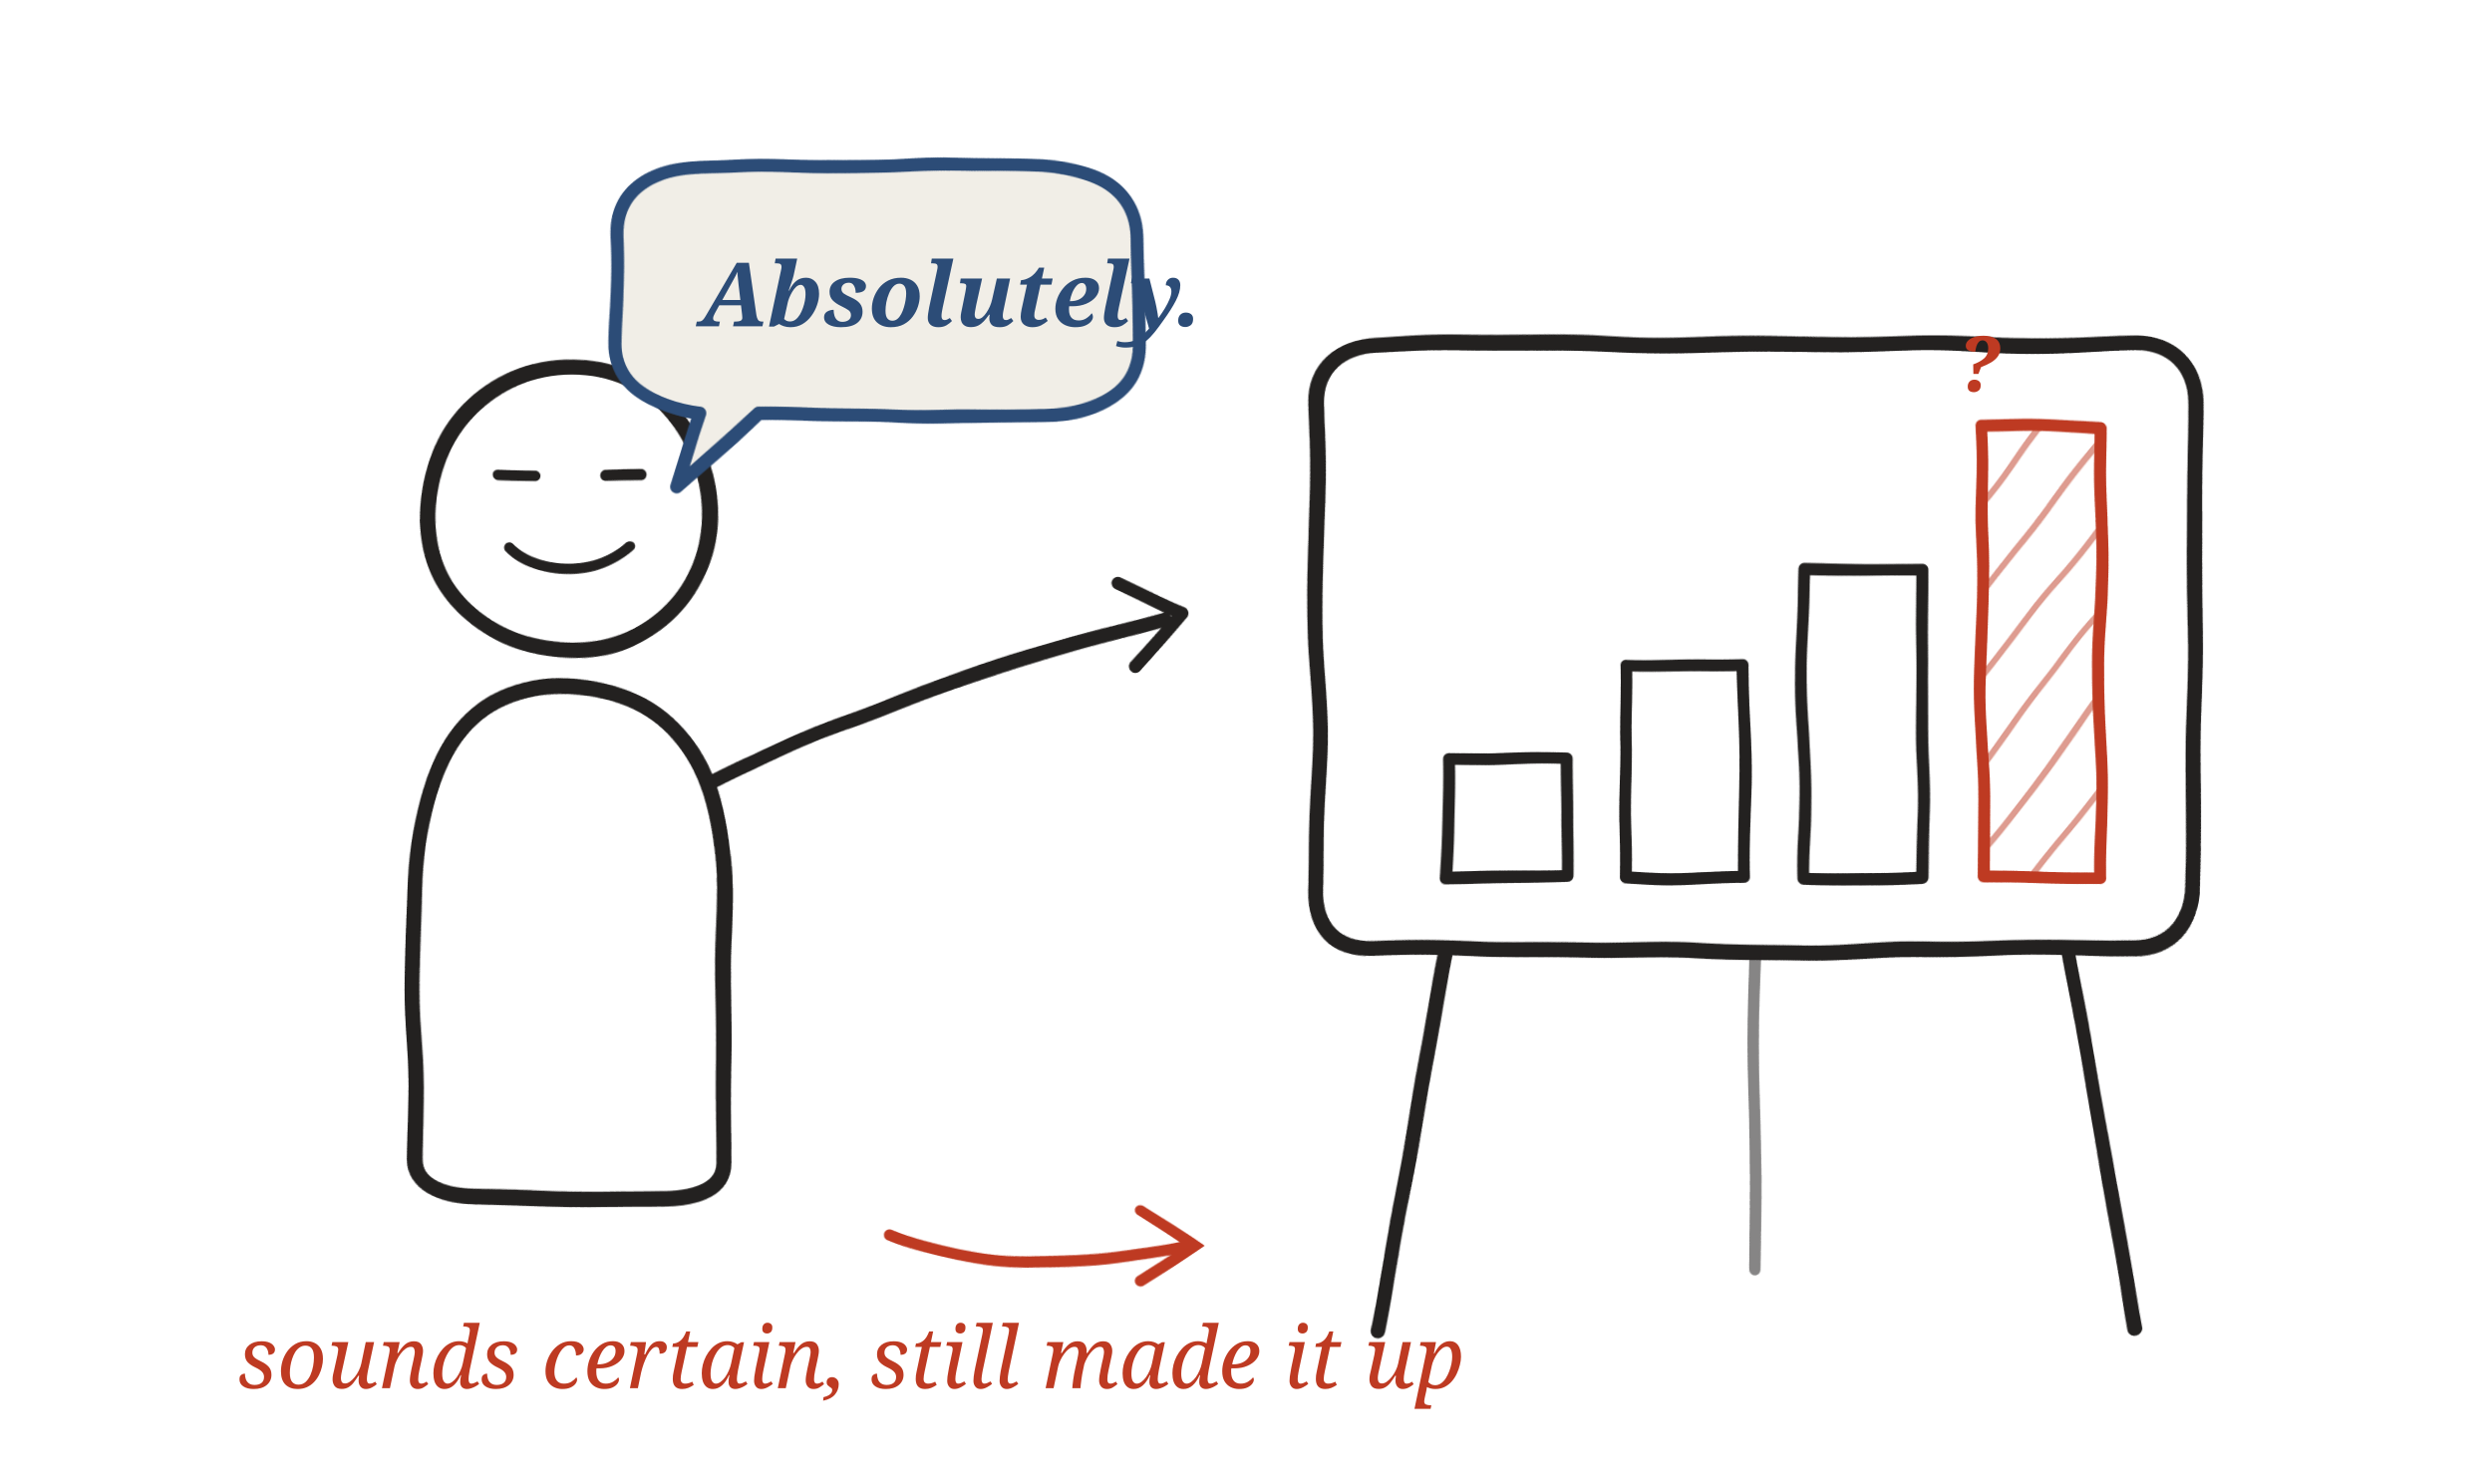
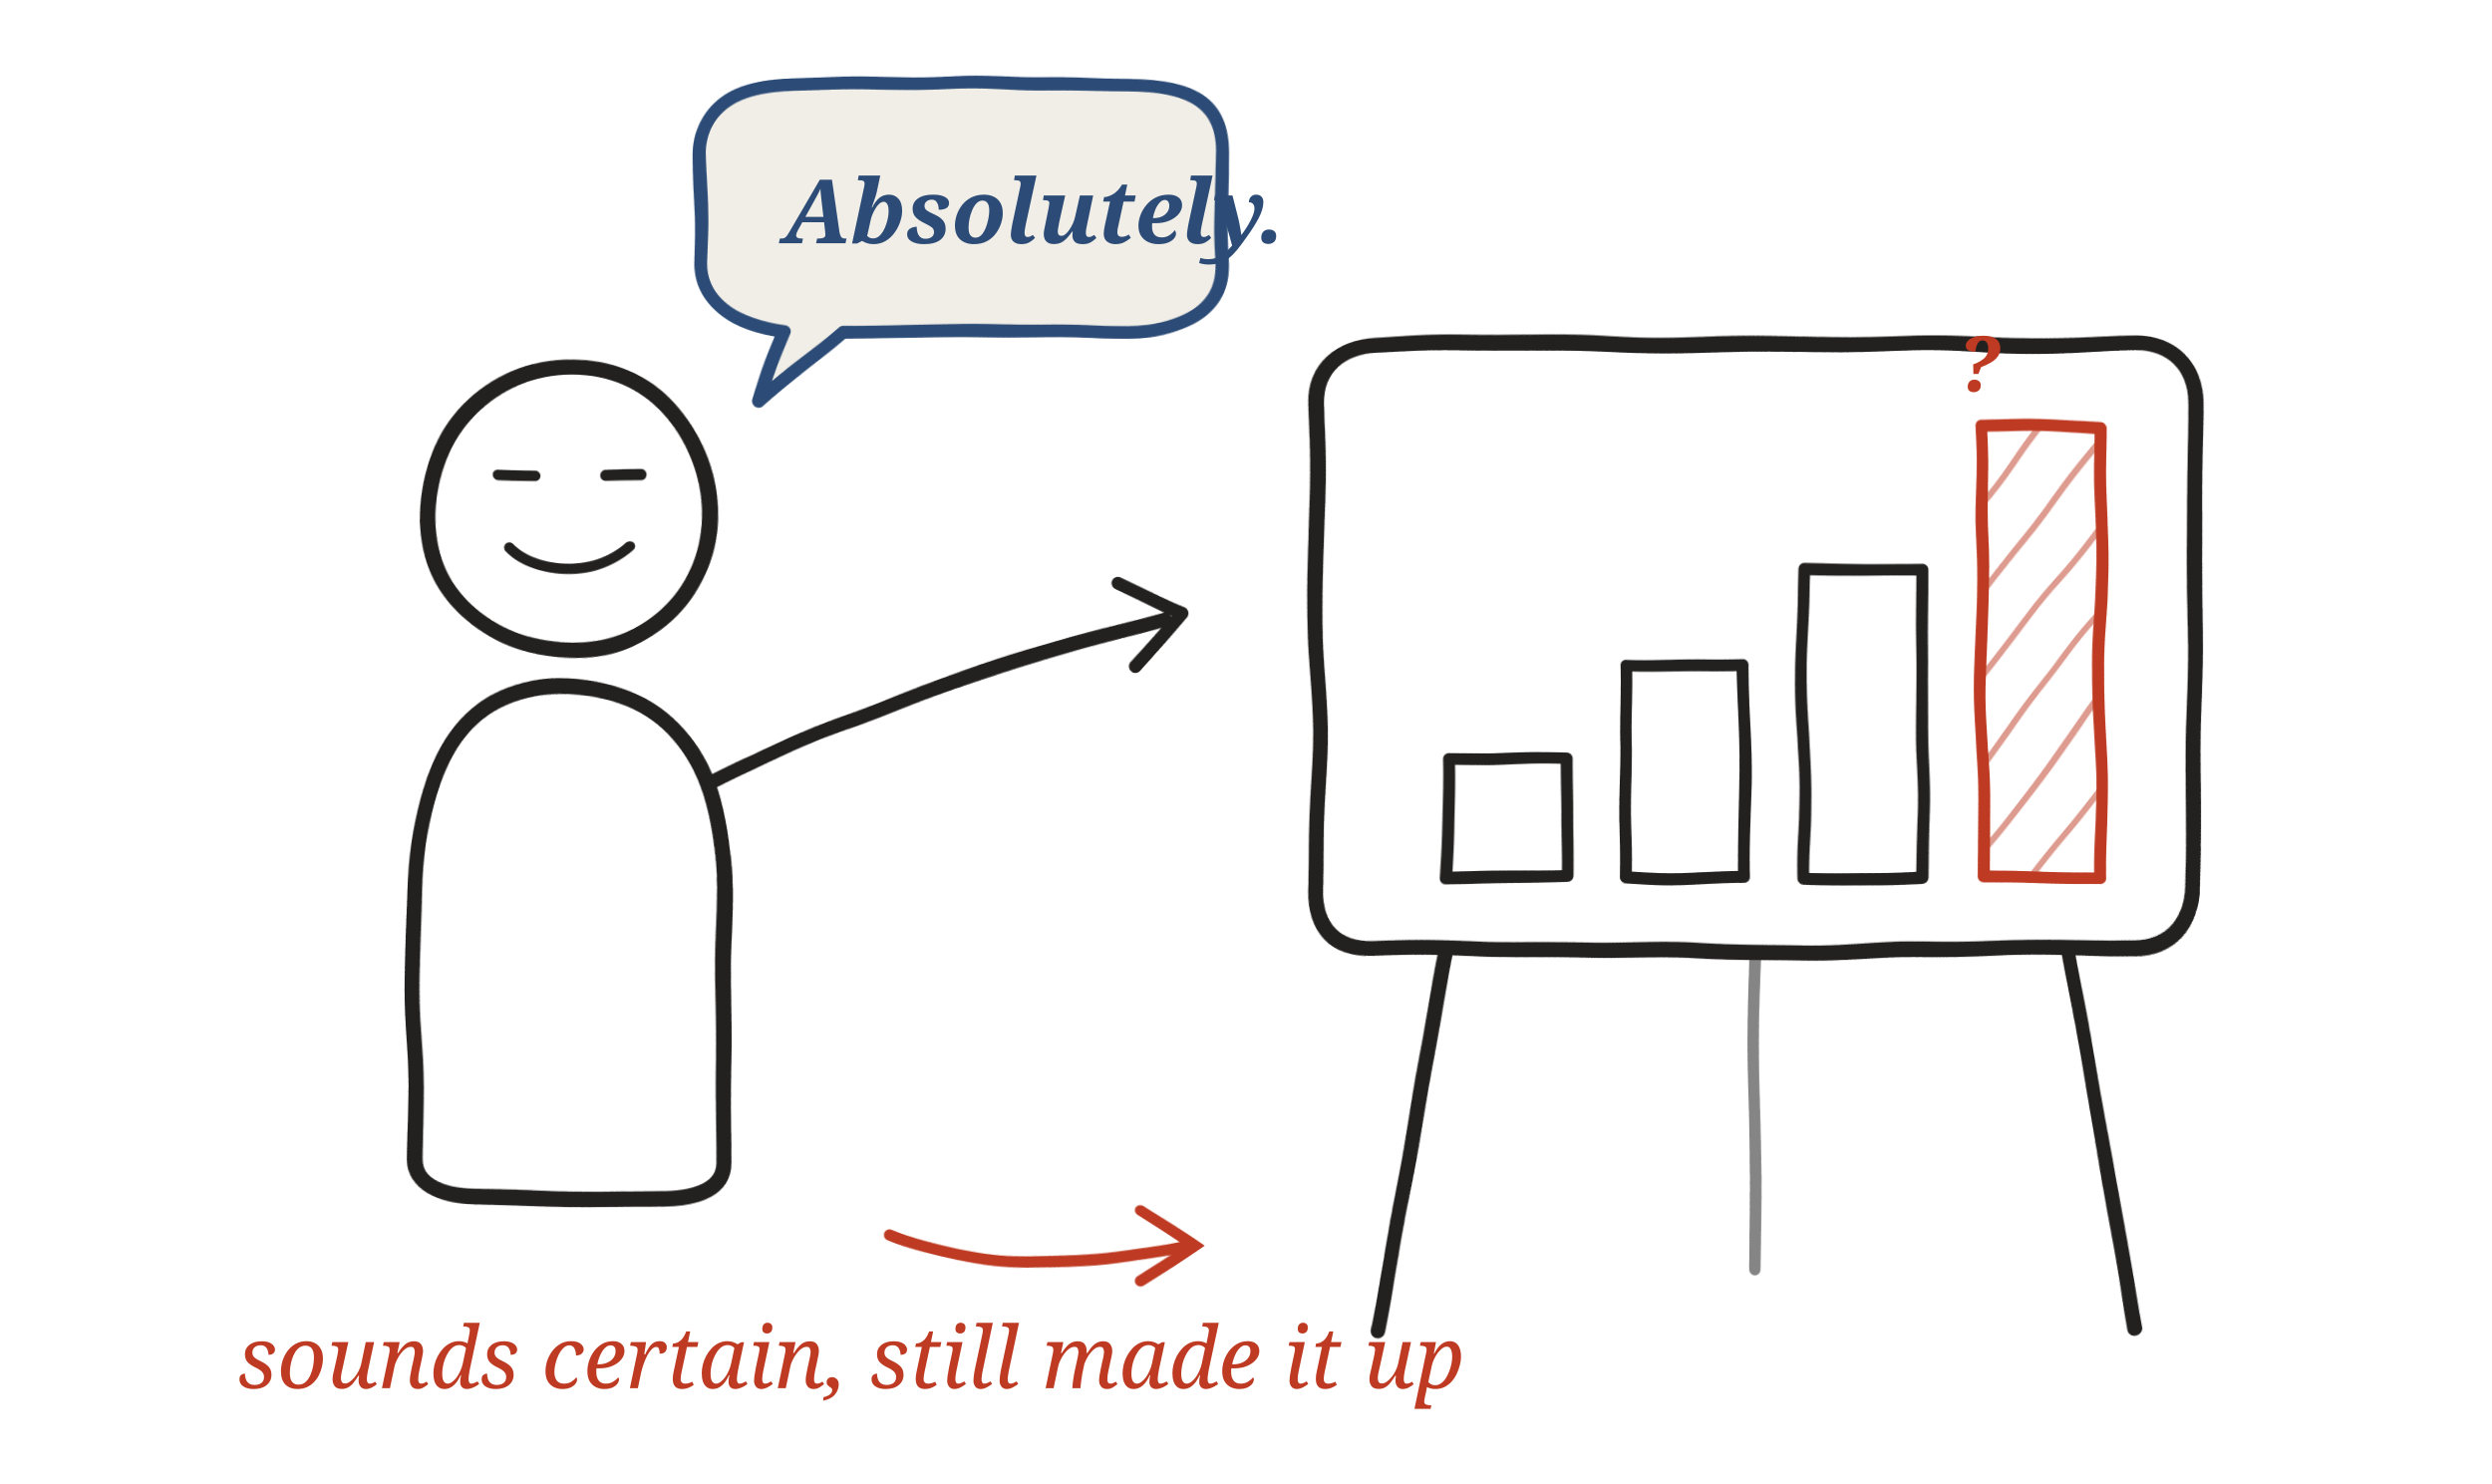
<svg viewBox="0 0 420 250" role="img" aria-labelledby="ci-t ci-d" class="drawn">
  <defs>
    <filter id="ci-rough" x="-8%" y="-8%" width="116%" height="116%">
      <feTurbulence type="fractalNoise" baseFrequency="0.028" numOctaves="2" seed="4" result="n" />
      <feDisplacementMap in="SourceGraphic" in2="n" scale="2.4" xChannelSelector="R" yChannelSelector="G" />
    </filter>
    <filter id="ci-rough2" x="-8%" y="-8%" width="116%" height="116%">
      <feTurbulence type="fractalNoise" baseFrequency="0.04" numOctaves="2" seed="8" result="n" />
      <feDisplacementMap in="SourceGraphic" in2="n" scale="1.6" xChannelSelector="R" yChannelSelector="G" />
    </filter>
    <pattern id="ci-hatch" width="9" height="9" patternTransform="rotate(38)" patternUnits="userSpaceOnUse">
      <line x1="0" y1="0" x2="0" y2="9" stroke="#BE3A22" stroke-width="2.1" opacity=".5" />
    </pattern>
  </defs>
  <g filter="url(#ci-rough)" fill="none" stroke="#232120" stroke-linecap="round" stroke-linejoin="round">
    <path d="M232,58 L360,58 C366,58 370,62 370,68 L370,150 C370,156 366,160 360,160 L232,160 C226,160 222,156 222,150 L222,68 C222,62 226,58 232,58 Z" stroke-width="2.6" />
    <path d="M244,160 L232,224" stroke-width="2.4" />
    <path d="M348,160 L360,224" stroke-width="2.4" />
    <path d="M296,160 L296,214" stroke-width="2" opacity=".55" />
  </g>
  <g filter="url(#ci-rough2)" stroke="#232120" stroke-linejoin="round">
    <rect x="244" y="128" width="20" height="20" fill="none" stroke-width="2" />
    <rect x="274" y="112" width="20" height="36" fill="none" stroke-width="2" />
    <rect x="304" y="96" width="20" height="52" fill="none" stroke-width="2" />
    <rect x="334" y="72" width="20" height="76" fill="url(#ci-hatch)" stroke="#BE3A22" stroke-width="2" />
  </g>
  <text x="330" y="66" font-family="Fraunces,serif" font-size="13" font-style="italic" font-weight="600" fill="#BE3A22">?</text>
  <g filter="url(#ci-rough)" fill="none" stroke="#232120" stroke-linecap="round" stroke-linejoin="round">
    <circle cx="96" cy="86" r="24" stroke-width="2.6" />
    <path d="M70,150 C70,128 80,116 96,116 C112,116 122,128 122,150 L122,196 C122,200 118,202 112,202 L80,202 C74,202 70,200 70,196 Z" stroke-width="2.6" />
    <path d="M120,132 C144,120 168,112 196,104" stroke-width="2.4" />
    <path d="M188,98 L199,103 L191,112" stroke-width="2.2" />
  </g>
  <g filter="url(#ci-rough2)" fill="none" stroke="#232120" stroke-linecap="round">
    <path d="M86,92 C91,97 101,97 106,92" stroke-width="1.8" />
    <path d="M84,80 L90,80 M102,80 L108,80" stroke-width="1.8" />
  </g>
  <g filter="url(#ci-rough2)" fill="#F1EEE7" stroke="#2C4C77" stroke-linejoin="round">
-     <path d="M104,40 C104,32 110,28 120,28 L176,28 C186,28 192,32 192,40 L192,58 C192,66 186,70 176,70 L128,70 L114,82 L118,70 C110,69 104,65 104,58 Z" stroke-width="2.2" />
+     <path d="M118,26 C118,18 124,14 134,14 L190,14 C200,14 206,18 206,26 L206,44 C206,52 200,56 190,56 L142,56 L128,68 L132,56 C124,55 118,51 118,44 Z" stroke-width="2.2" />
  </g>
-   <text x="118" y="55" font-family="Fraunces,serif" font-size="15" font-style="italic" font-weight="600" fill="#2C4C77">Absolutely.</text>
+   <text x="132" y="41" font-family="Fraunces,serif" font-size="15" font-style="italic" font-weight="600" fill="#2C4C77">Absolutely.</text>
  <g filter="url(#ci-rough2)" fill="none" stroke="#BE3A22" stroke-width="1.9" stroke-linecap="round">
    <path d="M150,208 C164,214 182,214 200,210" />
    <path d="M192,204 L201,210 L192,216" />
  </g>
  <text x="40" y="234" font-family="Fraunces,serif" font-size="14.5" font-style="italic" font-weight="500" fill="#BE3A22">sounds certain, still made it up</text>
</svg>
